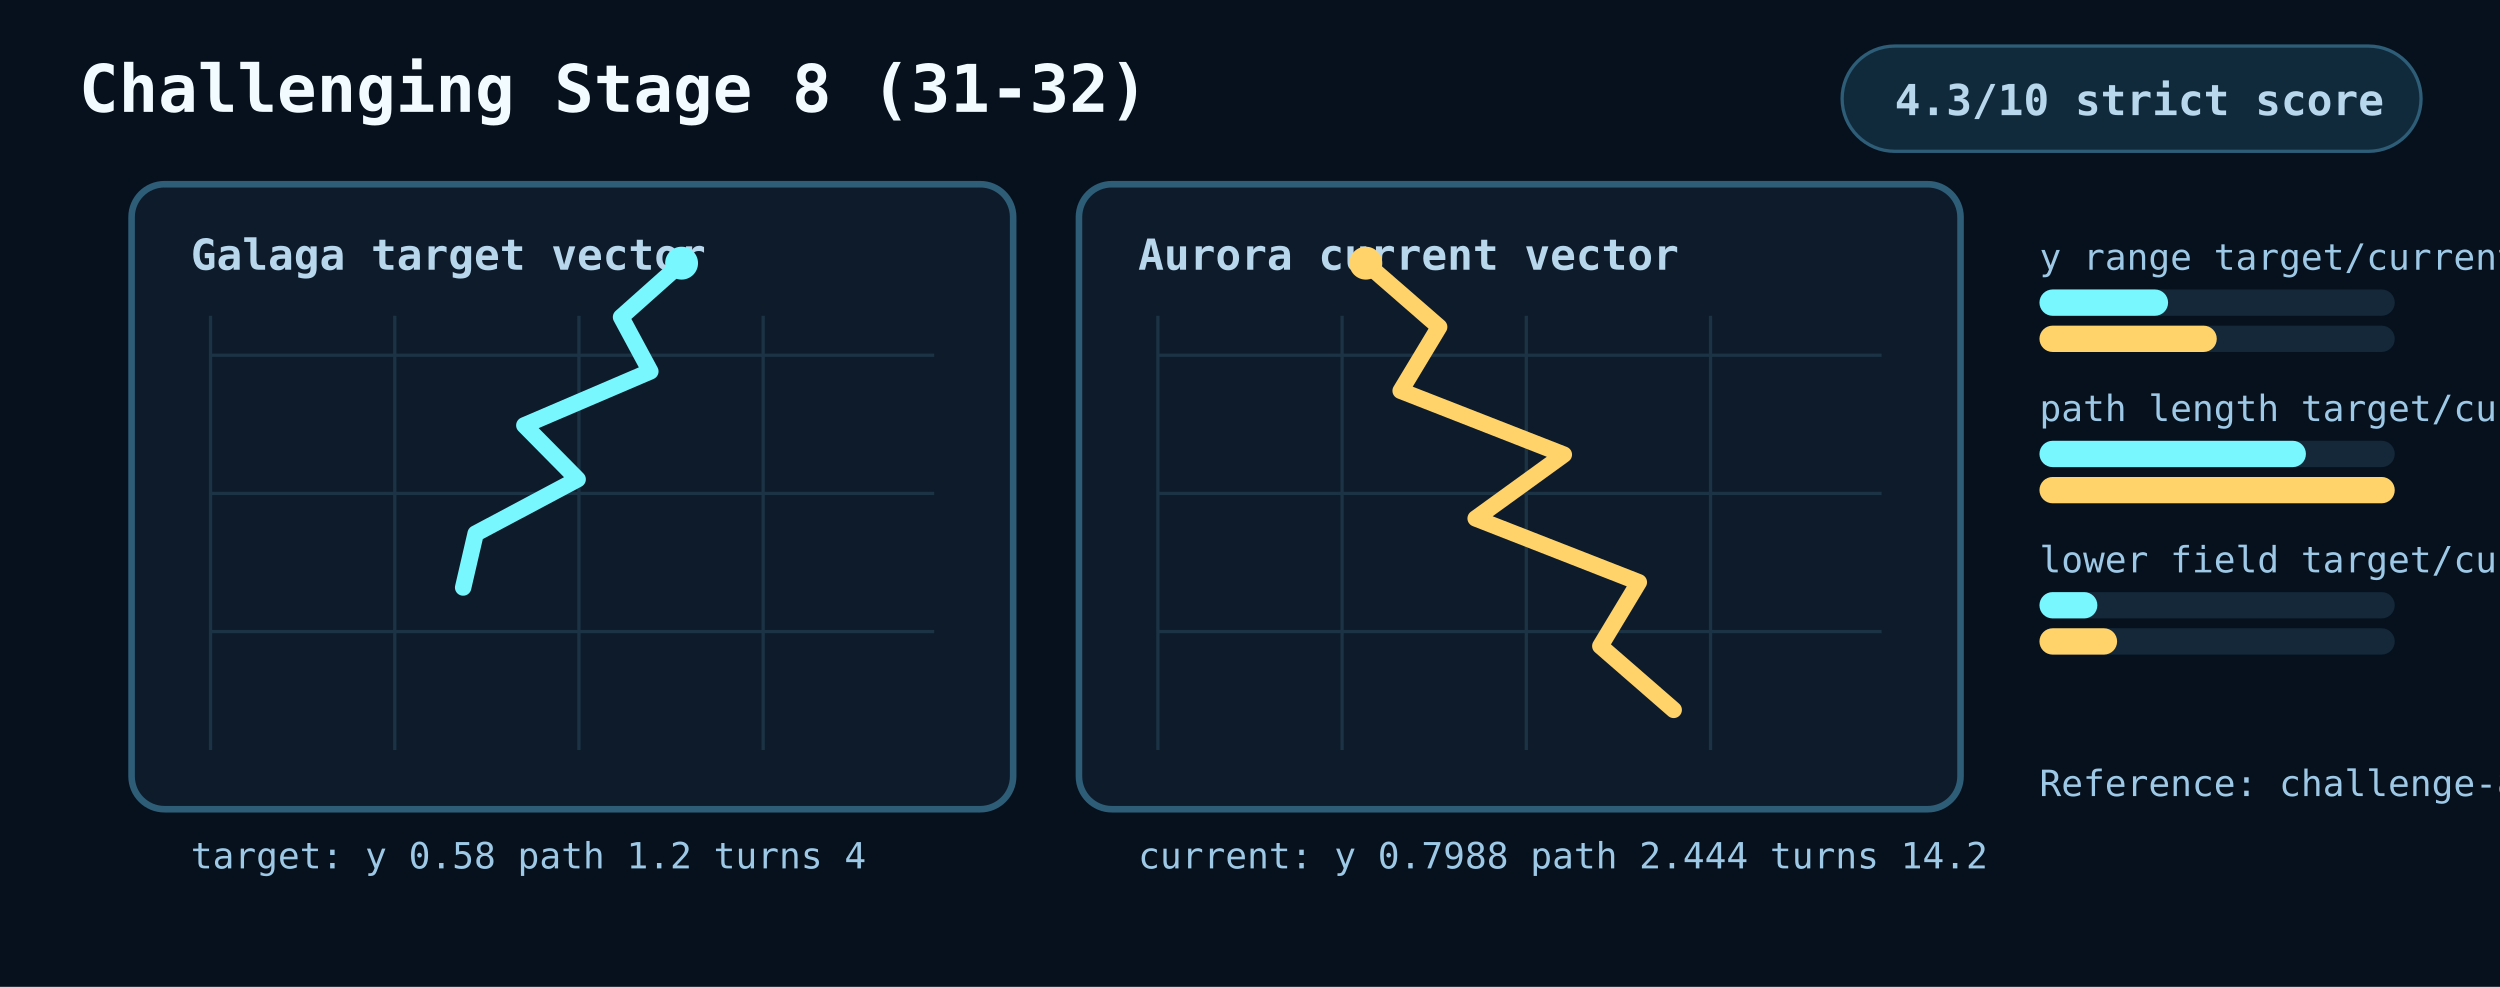
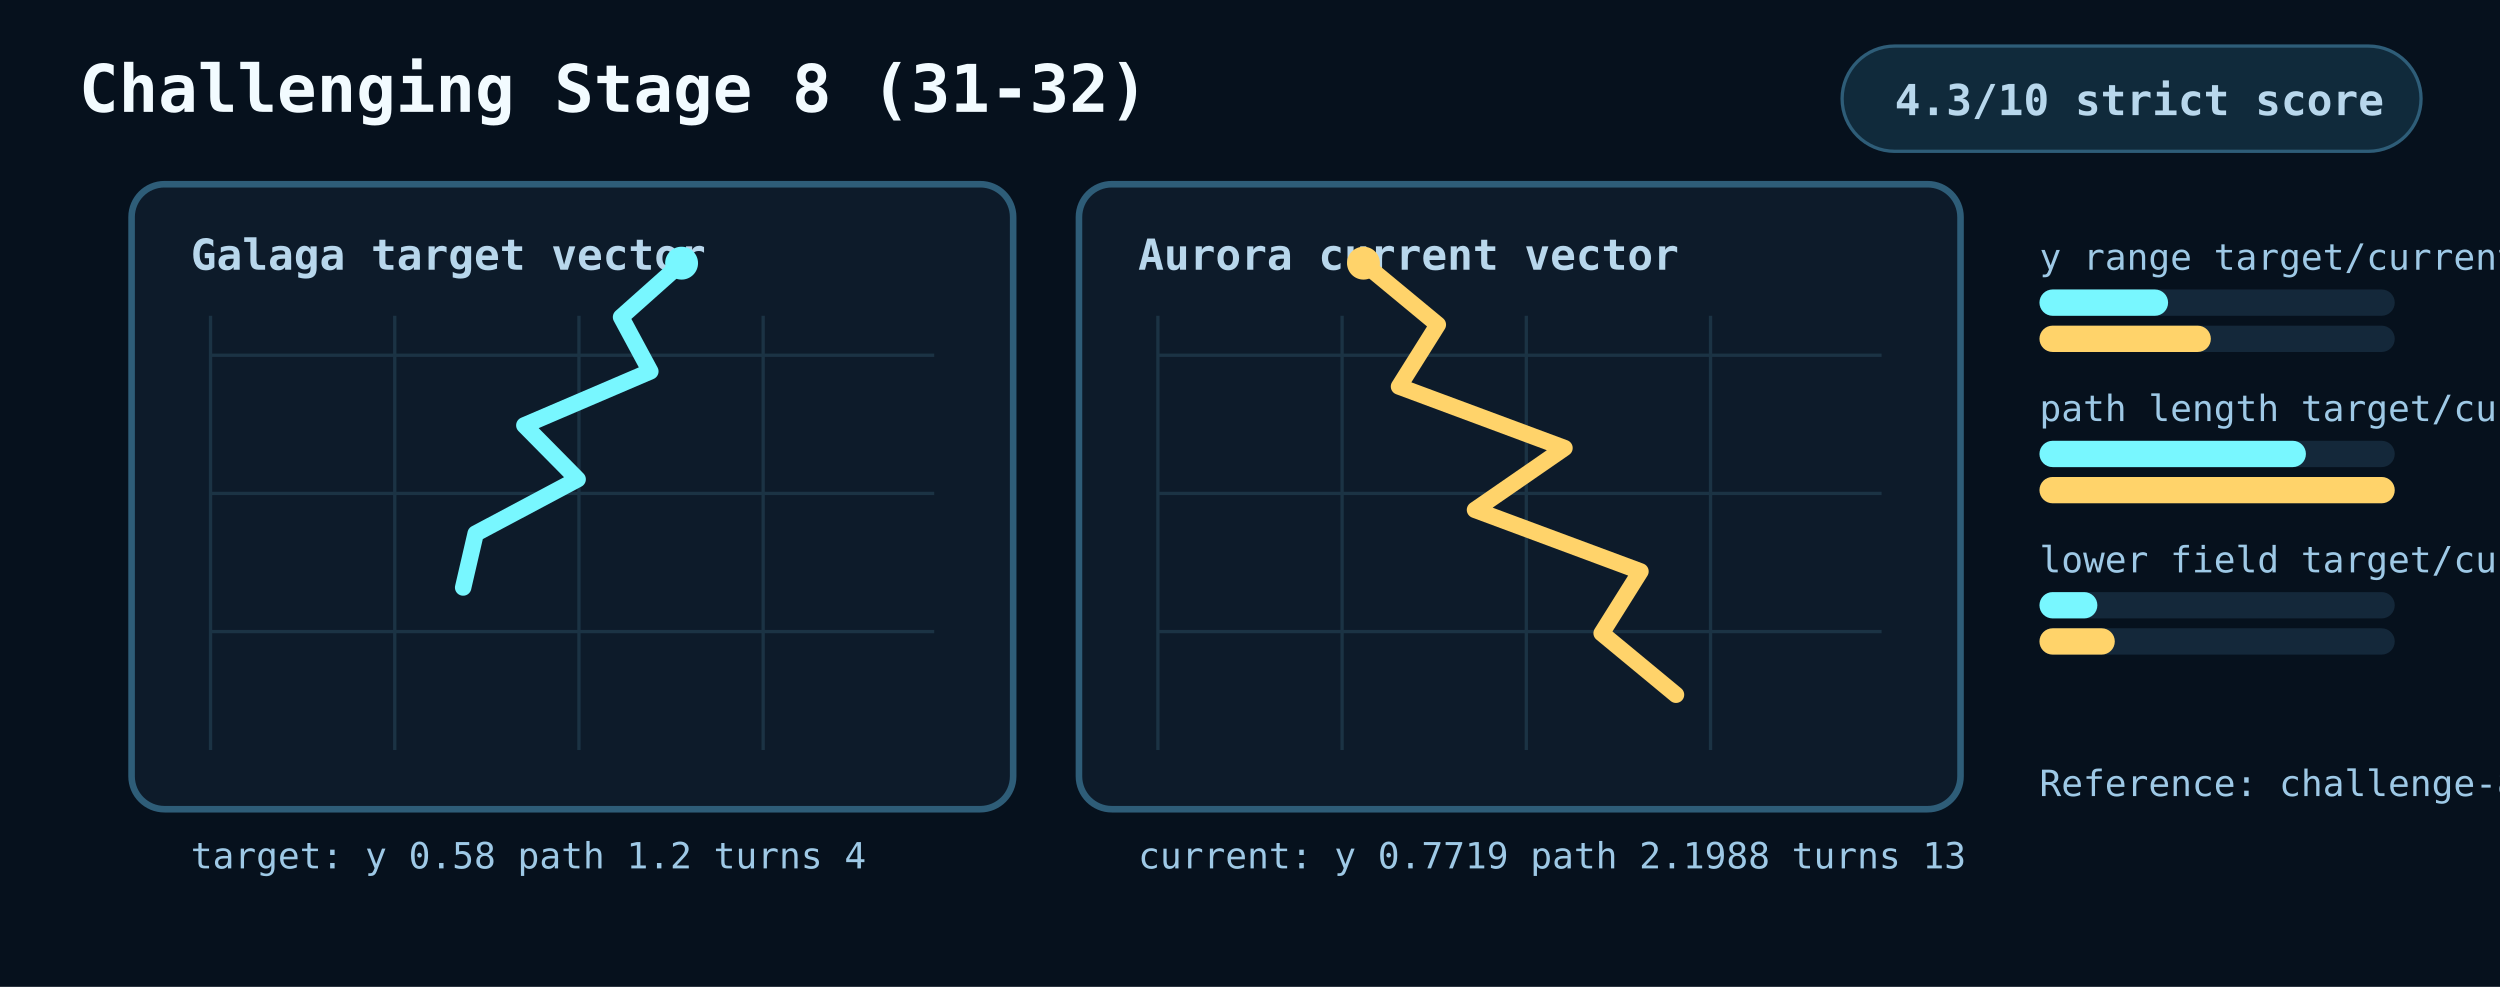
<svg xmlns="http://www.w3.org/2000/svg" width="760" height="300" viewBox="0 0 760 300" role="img" aria-labelledby="title desc">
  <style>
    .bg{fill:#06111d}.panel{fill:#0d1b2a;stroke:#2e5d78;stroke-width:2}.grid{stroke:#1b3344;stroke-width:1}.target{fill:none;stroke:#78f7ff;stroke-width:5;stroke-linecap:round;stroke-linejoin:round}.current{fill:none;stroke:#ffd36a;stroke-width:5;stroke-linecap:round;stroke-linejoin:round}.dotT{fill:#78f7ff}.dotC{fill:#ffd36a}.text{fill:#f2fbff;font:700 20px ui-monospace,Menlo,monospace}.small{fill:#b8d7ec;font:700 13px ui-monospace,Menlo,monospace}.tiny{fill:#9ec9e6;font:11px ui-monospace,Menlo,monospace}.barBg{fill:#14283a}.targetBar{fill:#78f7ff}.currentBar{fill:#ffd36a}.pill{fill:#102a3b;stroke:#2e5d78}
  </style>
  <rect class="bg" x="0" y="0" width="760" height="300" />
  <text class="text" x="24" y="34">Challenging Stage 8 (31-32)</text>
  <rect class="pill" x="560" y="14" width="176" height="32" rx="16" />
  <text class="small" x="576" y="35">4.3/10 strict score</text>
  <rect class="panel" x="40" y="56" width="268" height="190" rx="10" />
  <rect class="panel" x="328" y="56" width="268" height="190" rx="10" />
  <text class="small" x="58" y="82">Galaga target vector</text>
  <text class="small" x="346" y="82">Aurora current vector</text>
  <line class="grid" x1="64" y1="96" x2="64" y2="228" />
  <line class="grid" x1="352" y1="96" x2="352" y2="228" />
  <line class="grid" x1="120" y1="96" x2="120" y2="228" />
  <line class="grid" x1="408" y1="96" x2="408" y2="228" />
  <line class="grid" x1="176" y1="96" x2="176" y2="228" />
  <line class="grid" x1="464" y1="96" x2="464" y2="228" />
  <line class="grid" x1="232" y1="96" x2="232" y2="228" />
  <line class="grid" x1="520" y1="96" x2="520" y2="228" />
  <line class="grid" x1="64" y1="108" x2="284" y2="108" />
  <line class="grid" x1="352" y1="108" x2="572" y2="108" />
  <line class="grid" x1="64" y1="150" x2="284" y2="150" />
  <line class="grid" x1="352" y1="150" x2="572" y2="150" />
  <line class="grid" x1="64" y1="192" x2="284" y2="192" />
  <line class="grid" x1="352" y1="192" x2="572" y2="192" />
  <polyline class="target" points="207.2,80 188.8,96.4 197.7,112.9 159.4,129.3 175.6,145.7 144.6,162.2 140.8,178.6" />
-   <polyline class="current" points="415.2,80 437.5,99.4 425.8,118.8 475.4,138.2 448.6,157.6 498.2,177 486.5,196.4 508.8,215.8" />
+   <polyline class="current" points="414.5,80 437.1,98.7 425.3,117.5 475.6,136.2 448.4,155 498.7,173.7 486.9,192.5 509.5,211.2" />
  <circle class="dotT" cx="207.2" cy="80" r="5" />
-   <circle class="dotC" cx="415.2" cy="80" r="5" />
+   <circle class="dotC" cx="414.5" cy="80" r="5" />
  <text class="tiny" x="58" y="264">target: y 0.58 path 1.2 turns 4</text>
-   <text class="tiny" x="346" y="264">current: y 0.7988 path 2.444 turns 14.2</text>
+   <text class="tiny" x="346" y="264">current: y 0.7719 path 2.1988 turns 13</text>
  <g>
    <text x="620" y="82" class="tiny">y range target/current</text>
    <rect x="620" y="88" width="108" height="8" rx="4" class="barBg" />
    <rect x="620" y="88" width="39.1" height="8" rx="4" class="targetBar" />
    <rect x="620" y="99" width="108" height="8" rx="4" class="barBg" />
-     <rect x="620" y="99" width="53.9" height="8" rx="4" class="currentBar" />
+     <rect x="620" y="99" width="52.1" height="8" rx="4" class="currentBar" />
  </g>
  <g>
    <text x="620" y="128" class="tiny">path length target/current</text>
    <rect x="620" y="134" width="108" height="8" rx="4" class="barBg" />
    <rect x="620" y="134" width="81" height="8" rx="4" class="targetBar" />
    <rect x="620" y="145" width="108" height="8" rx="4" class="barBg" />
    <rect x="620" y="145" width="108" height="8" rx="4" class="currentBar" />
  </g>
  <g>
    <text x="620" y="174" class="tiny">lower field target/current</text>
    <rect x="620" y="180" width="108" height="8" rx="4" class="barBg" />
    <rect x="620" y="180" width="17.6" height="8" rx="4" class="targetBar" />
    <rect x="620" y="191" width="108" height="8" rx="4" class="barBg" />
-     <rect x="620" y="191" width="23.6" height="8" rx="4" class="currentBar" />
+     <rect x="620" y="191" width="22.9" height="8" rx="4" class="currentBar" />
  </g>
  <text class="tiny" x="620" y="242">Reference: challenge-8-blue-purple-finale-group-4</text>
</svg>
